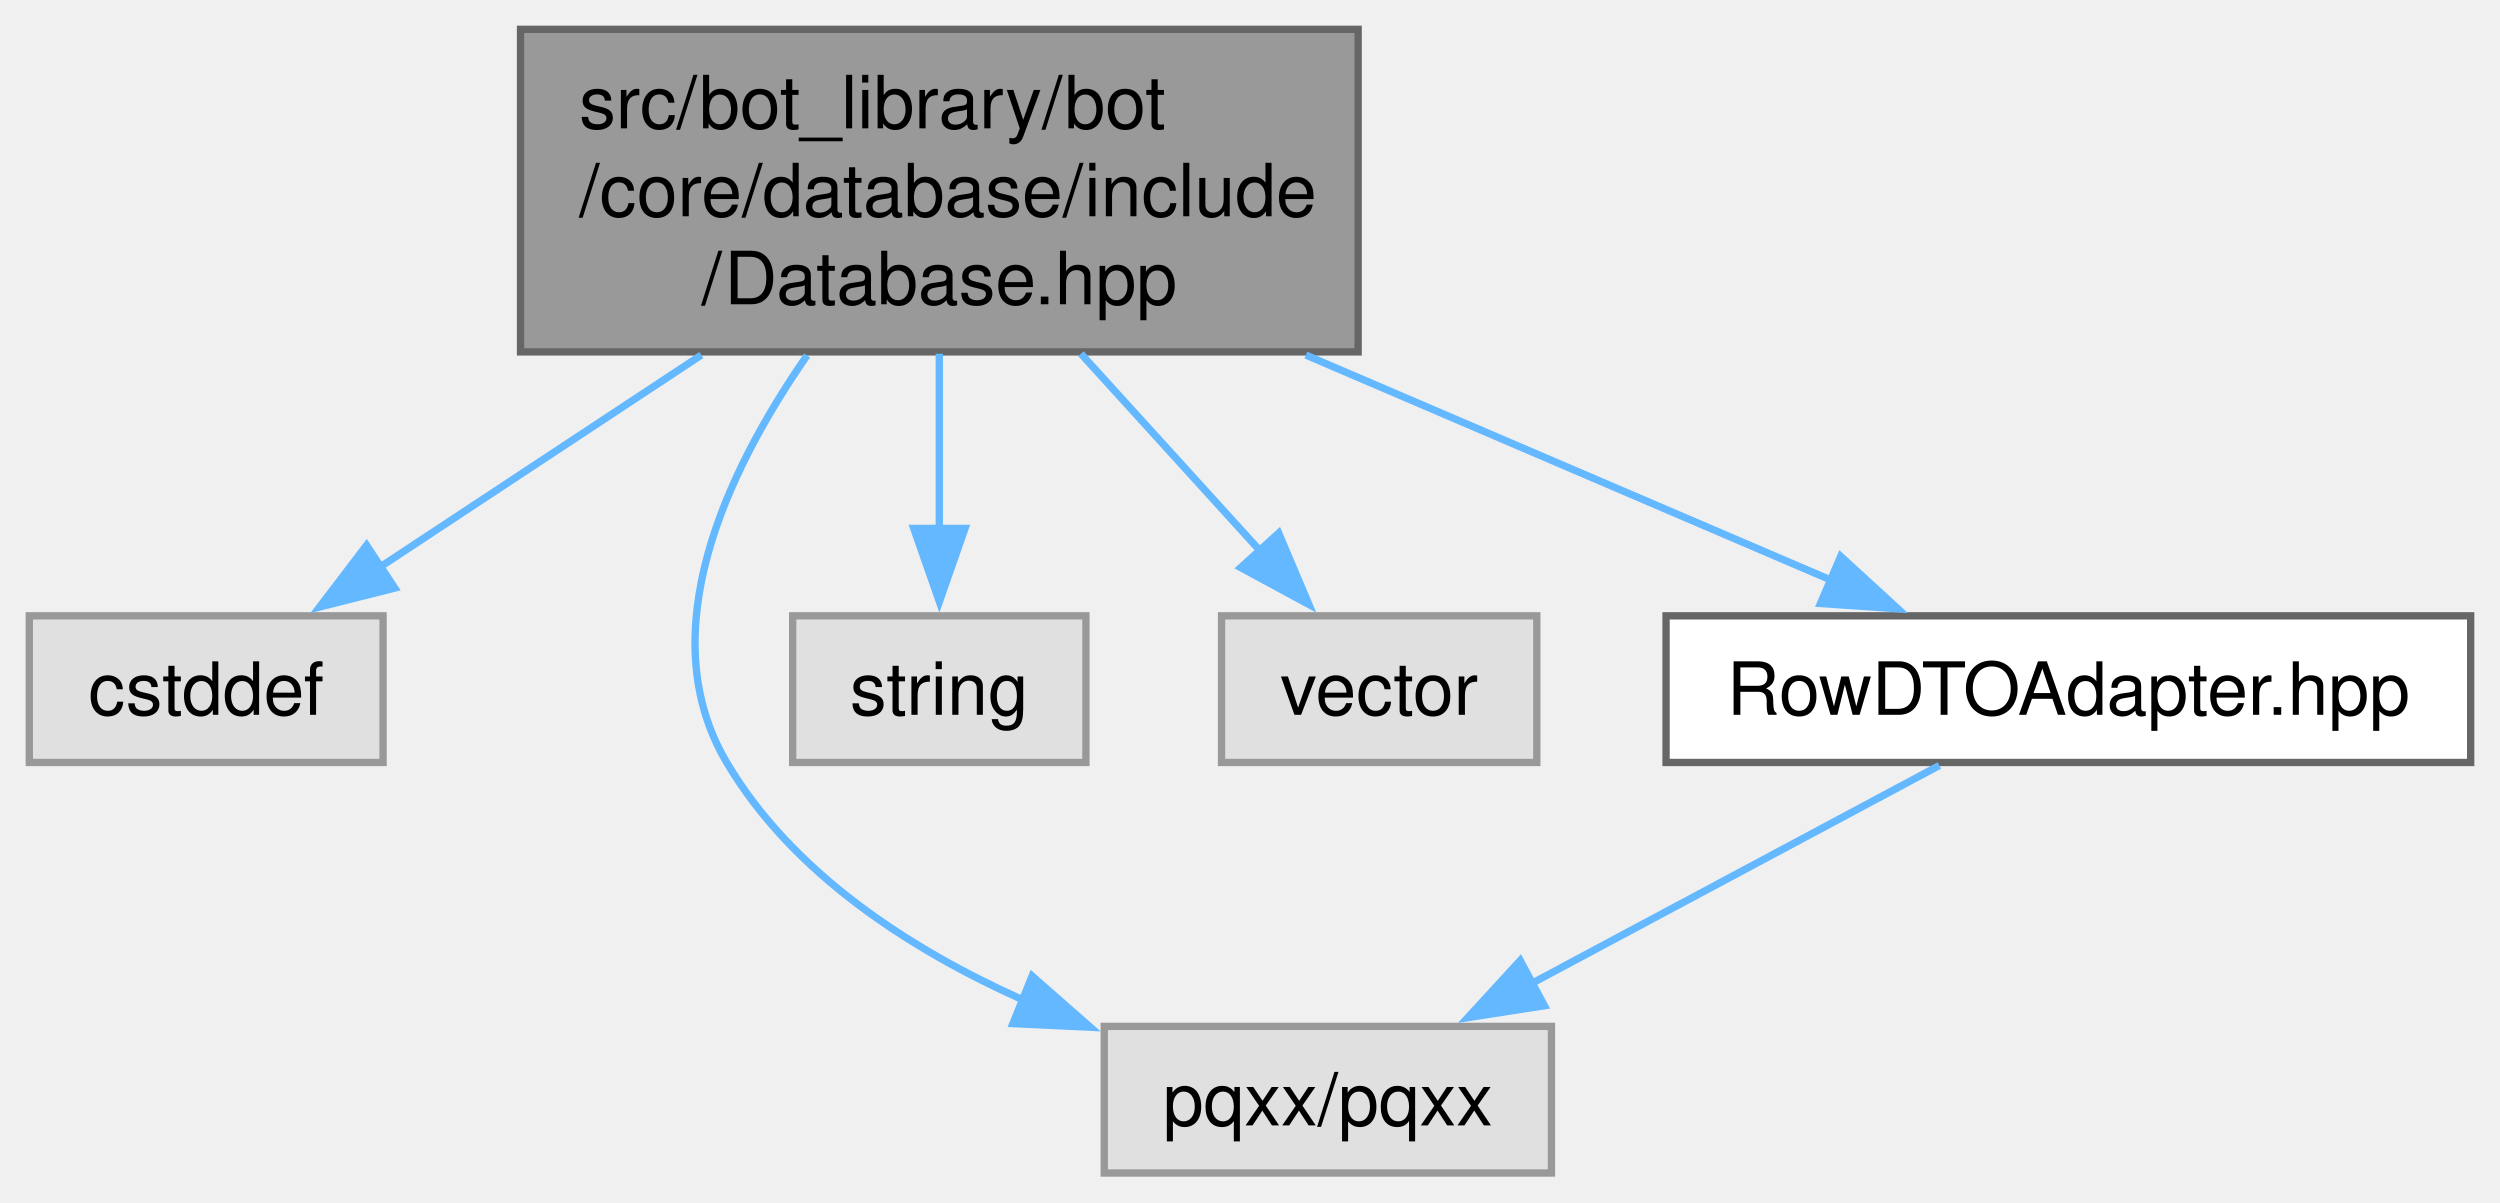
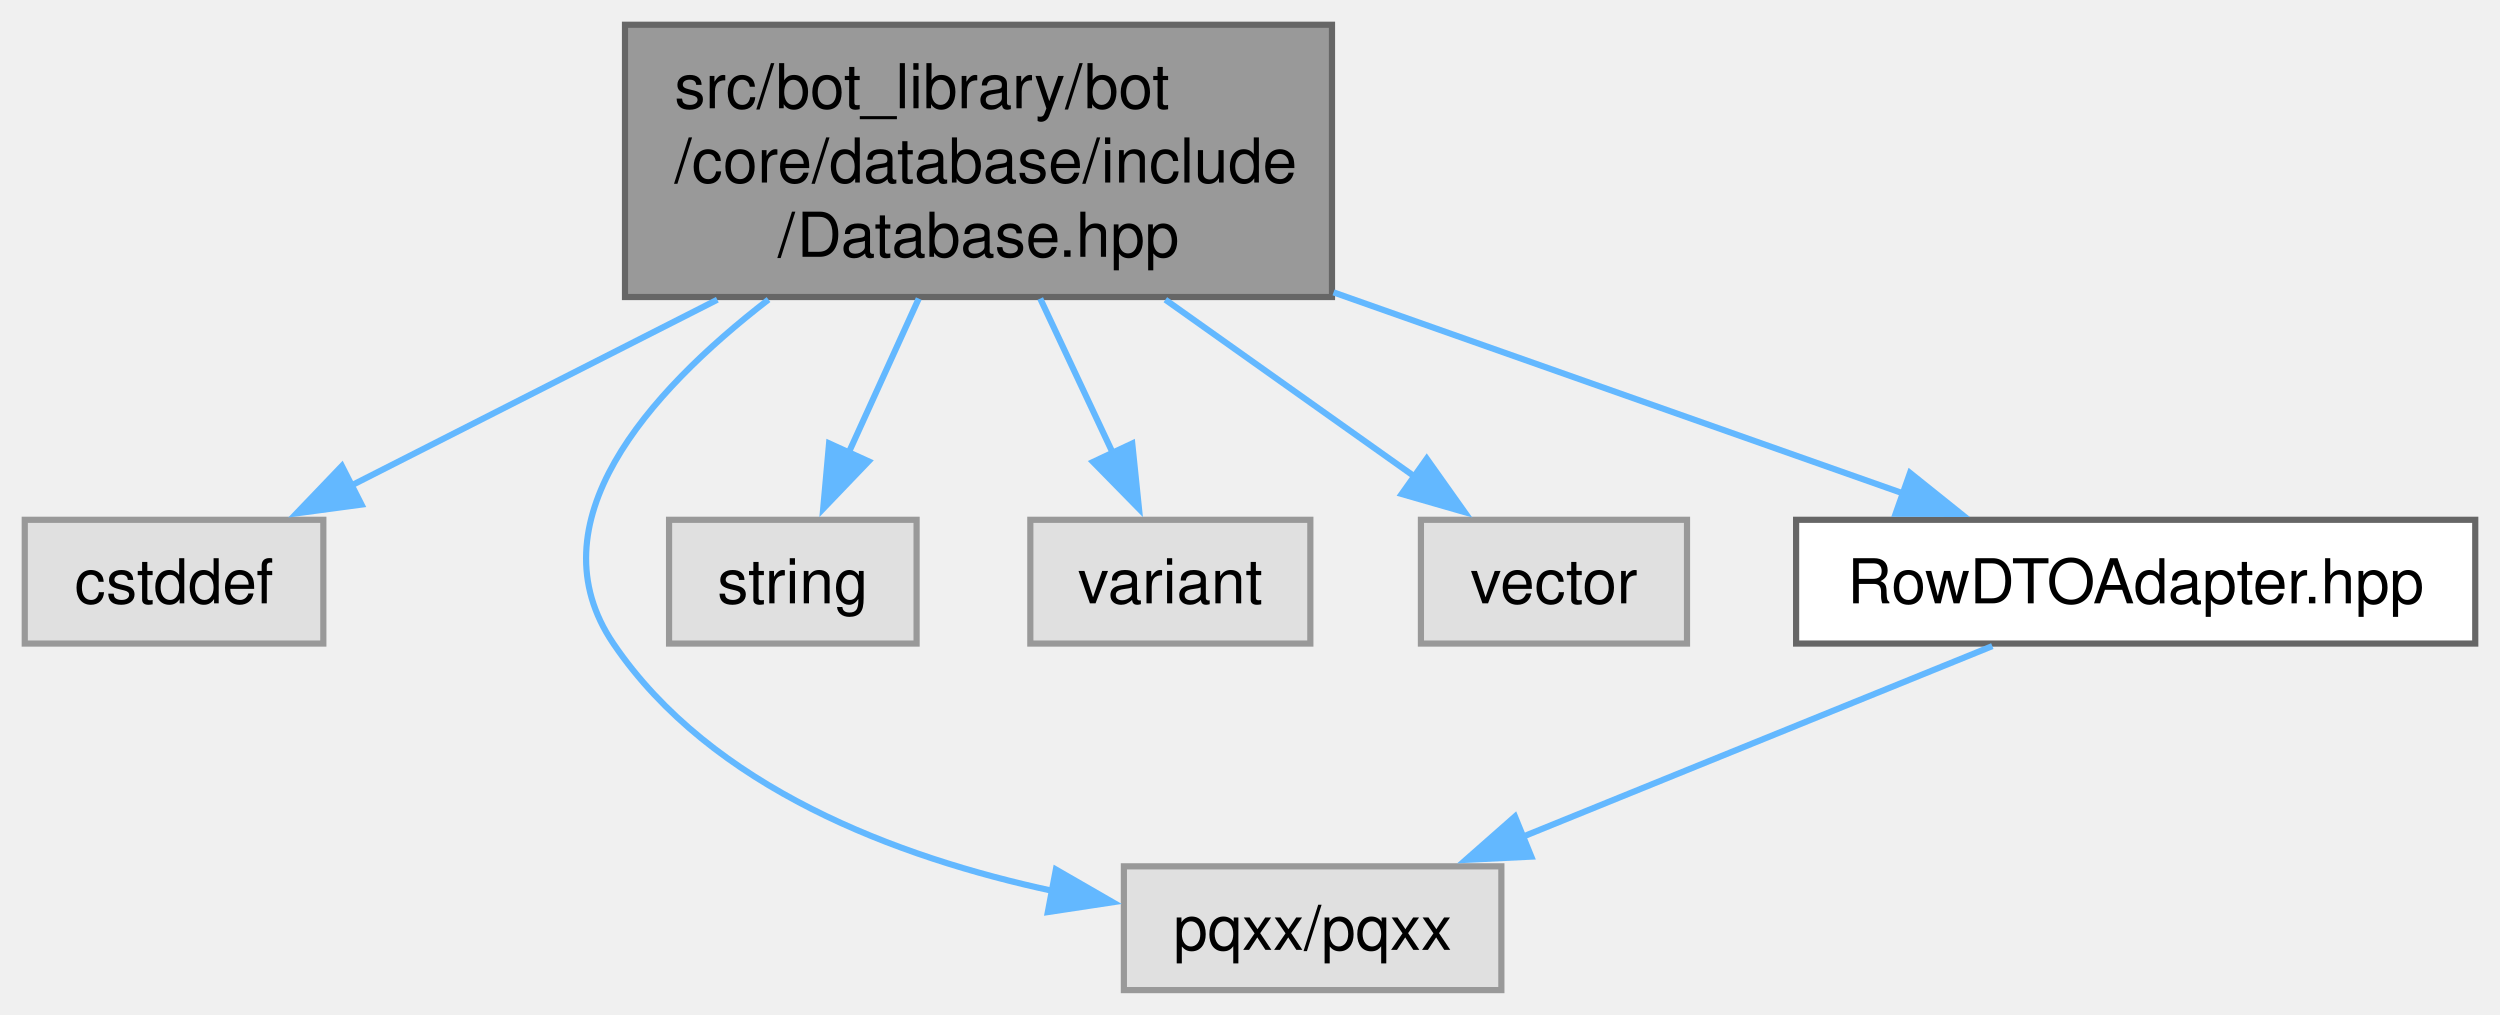
- <svg xmlns="http://www.w3.org/2000/svg" xmlns:xlink="http://www.w3.org/1999/xlink" width="341pt" height="164pt" viewBox="0.00 0.00 341.00 164.00">
+ <svg xmlns="http://www.w3.org/2000/svg" xmlns:xlink="http://www.w3.org/1999/xlink" width="404pt" height="164pt" viewBox="0.00 0.00 404.00 164.00">
  <g id="graph0" class="graph" transform="scale(1 1) rotate(0) translate(4 160)">
    <g id="Node000001" class="node">
      <g id="a_Node000001">
        <a xlink:title=" ">
-           <polygon fill="#999999" stroke="#666666" points="181.25,-156 67,-156 67,-112 181.25,-112 181.25,-156" />
-           <text text-anchor="start" x="75" y="-142.5" font-family="Helvetica,sans-Serif" font-size="10.00">src/bot_library/bot</text>
-           <text text-anchor="start" x="75" y="-130.5" font-family="Helvetica,sans-Serif" font-size="10.00">/core/database/include</text>
-           <text text-anchor="middle" x="124.12" y="-118.5" font-family="Helvetica,sans-Serif" font-size="10.00">/Database.hpp</text>
+           <polygon fill="#999999" stroke="#666666" points="211.25,-156 97,-156 97,-112 211.25,-112 211.25,-156" />
+           <text text-anchor="start" x="105" y="-142.5" font-family="Helvetica,sans-Serif" font-size="10.00">src/bot_library/bot</text>
+           <text text-anchor="start" x="105" y="-130.5" font-family="Helvetica,sans-Serif" font-size="10.00">/core/database/include</text>
+           <text text-anchor="middle" x="154.12" y="-118.5" font-family="Helvetica,sans-Serif" font-size="10.00">/Database.hpp</text>
        </a>
      </g>
    </g>
    <g id="Node000002" class="node">
      <g id="a_Node000002">
        <a xlink:title=" ">
          <polygon fill="#e0e0e0" stroke="#999999" points="48.25,-76 0,-76 0,-56 48.25,-56 48.25,-76" />
          <text text-anchor="middle" x="24.12" y="-62.5" font-family="Helvetica,sans-Serif" font-size="10.00">cstddef</text>
        </a>
      </g>
    </g>
    <g id="edge1_Node000001_Node000002" class="edge">
      <g id="a_edge1_Node000001_Node000002">
        <a xlink:title=" ">
-           <path fill="none" stroke="#63b8ff" d="M91.66,-111.57C77.3,-102.09 60.73,-91.16 47.59,-82.49" />
-           <polygon fill="#63b8ff" stroke="#63b8ff" points="49.85,-79.79 39.58,-77.2 46,-85.63 49.85,-79.79" />
+           <path fill="none" stroke="#63b8ff" d="M111.92,-111.57C92.52,-101.72 70.01,-90.3 52.65,-81.48" />
+           <polygon fill="#63b8ff" stroke="#63b8ff" points="54.42,-78.46 43.92,-77.05 51.25,-84.7 54.42,-78.46" />
        </a>
      </g>
    </g>
    <g id="Node000003" class="node">
      <g id="a_Node000003">
        <a xlink:title=" ">
-           <polygon fill="#e0e0e0" stroke="#999999" points="207.62,-20 146.62,-20 146.62,0 207.62,0 207.62,-20" />
-           <text text-anchor="middle" x="177.12" y="-6.5" font-family="Helvetica,sans-Serif" font-size="10.00">pqxx/pqxx</text>
+           <polygon fill="#e0e0e0" stroke="#999999" points="238.62,-20 177.62,-20 177.62,0 238.62,0 238.62,-20" />
+           <text text-anchor="middle" x="208.12" y="-6.5" font-family="Helvetica,sans-Serif" font-size="10.00">pqxx/pqxx</text>
        </a>
      </g>
    </g>
    <g id="edge2_Node000001_Node000003" class="edge">
      <g id="a_edge2_Node000001_Node000003">
        <a xlink:title=" ">
-           <path fill="none" stroke="#63b8ff" d="M106.08,-111.51C94.99,-95.54 84.72,-73.58 95.12,-56 104.06,-40.9 120.07,-30.53 135.58,-23.59" />
-           <polygon fill="#63b8ff" stroke="#63b8ff" points="136.78,-26.87 144.74,-19.88 134.16,-20.38 136.78,-26.87" />
+           <path fill="none" stroke="#63b8ff" d="M120.19,-111.59C100.51,-96.41 81.99,-75.37 95.12,-56 110.95,-32.66 141.02,-21.43 166.16,-16.02" />
+           <polygon fill="#63b8ff" stroke="#63b8ff" points="166.63,-19.49 175.81,-14.2 165.33,-12.61 166.63,-19.49" />
        </a>
      </g>
    </g>
    <g id="Node000004" class="node">
      <g id="a_Node000004">
        <a xlink:title=" ">
          <polygon fill="#e0e0e0" stroke="#999999" points="144.12,-76 104.12,-76 104.12,-56 144.12,-56 144.12,-76" />
          <text text-anchor="middle" x="124.12" y="-62.5" font-family="Helvetica,sans-Serif" font-size="10.00">string</text>
        </a>
      </g>
    </g>
    <g id="edge3_Node000001_Node000004" class="edge">
      <g id="a_edge3_Node000001_Node000004">
        <a xlink:title=" ">
-           <path fill="none" stroke="#63b8ff" d="M124.12,-111.75C124.12,-104.13 124.12,-95.53 124.12,-87.93" />
-           <polygon fill="#63b8ff" stroke="#63b8ff" points="127.63,-87.93 124.13,-77.93 120.63,-87.93 127.63,-87.93" />
+           <path fill="none" stroke="#63b8ff" d="M144.47,-111.75C140.83,-103.75 136.71,-94.69 133.14,-86.83" />
+           <polygon fill="#63b8ff" stroke="#63b8ff" points="136.36,-85.45 129.03,-77.8 129.98,-88.35 136.36,-85.45" />
        </a>
      </g>
    </g>
    <g id="Node000005" class="node">
      <g id="a_Node000005">
        <a xlink:title=" ">
-           <polygon fill="#e0e0e0" stroke="#999999" points="205.62,-76 162.62,-76 162.62,-56 205.62,-56 205.62,-76" />
-           <text text-anchor="middle" x="184.12" y="-62.5" font-family="Helvetica,sans-Serif" font-size="10.00">vector</text>
+           <polygon fill="#e0e0e0" stroke="#999999" points="207.75,-76 162.5,-76 162.5,-56 207.75,-56 207.75,-76" />
+           <text text-anchor="middle" x="185.12" y="-62.5" font-family="Helvetica,sans-Serif" font-size="10.00">variant</text>
        </a>
      </g>
    </g>
    <g id="edge4_Node000001_Node000005" class="edge">
      <g id="a_edge4_Node000001_Node000005">
        <a xlink:title=" ">
-           <path fill="none" stroke="#63b8ff" d="M143.44,-111.75C151.3,-103.1 160.3,-93.21 167.82,-84.93" />
-           <polygon fill="#63b8ff" stroke="#63b8ff" points="170.41,-87.29 174.54,-77.54 165.23,-82.58 170.41,-87.29" />
+           <path fill="none" stroke="#63b8ff" d="M164.1,-111.75C167.86,-103.75 172.12,-94.69 175.81,-86.83" />
+           <polygon fill="#63b8ff" stroke="#63b8ff" points="178.97,-88.33 180.06,-77.79 172.64,-85.35 178.97,-88.33" />
        </a>
      </g>
    </g>
    <g id="Node000006" class="node">
      <g id="a_Node000006">
-         <a xlink:href="RowDTOAdapter_8hpp.html" target="_top" xlink:title=" ">
-           <polygon fill="white" stroke="#666666" points="333,-76 223.25,-76 223.25,-56 333,-56 333,-76" />
-           <text text-anchor="middle" x="278.12" y="-62.5" font-family="Helvetica,sans-Serif" font-size="10.00">RowDTOAdapter.hpp</text>
+         <a xlink:title=" ">
+           <polygon fill="#e0e0e0" stroke="#999999" points="268.62,-76 225.62,-76 225.62,-56 268.62,-56 268.62,-76" />
+           <text text-anchor="middle" x="247.12" y="-62.5" font-family="Helvetica,sans-Serif" font-size="10.00">vector</text>
        </a>
      </g>
    </g>
    <g id="edge5_Node000001_Node000006" class="edge">
      <g id="a_edge5_Node000001_Node000006">
        <a xlink:title=" ">
-           <path fill="none" stroke="#63b8ff" d="M174.12,-111.57C197.65,-101.49 225.02,-89.76 245.78,-80.86" />
-           <polygon fill="#63b8ff" stroke="#63b8ff" points="247.07,-84.12 254.88,-76.96 244.31,-77.68 247.07,-84.12" />
+           <path fill="none" stroke="#63b8ff" d="M184.32,-111.57C197.41,-102.28 212.48,-91.59 224.58,-83" />
+           <polygon fill="#63b8ff" stroke="#63b8ff" points="226.56,-85.88 232.69,-77.24 222.51,-80.17 226.56,-85.88" />
        </a>
      </g>
    </g>
-     <g id="edge6_Node000006_Node000003" class="edge">
-       <g id="a_edge6_Node000006_Node000003">
+     <g id="Node000007" class="node">
+       <g id="a_Node000007">
+         <a xlink:href="RowDTOAdapter_8hpp.html" target="_top" xlink:title=" ">
+           <polygon fill="white" stroke="#666666" points="396,-76 286.25,-76 286.25,-56 396,-56 396,-76" />
+           <text text-anchor="middle" x="341.12" y="-62.5" font-family="Helvetica,sans-Serif" font-size="10.00">RowDTOAdapter.hpp</text>
+         </a>
+       </g>
+     </g>
+     <g id="edge6_Node000001_Node000007" class="edge">
+       <g id="a_edge6_Node000001_Node000007">
        <a xlink:title=" ">
-           <path fill="none" stroke="#63b8ff" d="M260.53,-55.59C245.2,-47.4 222.71,-35.37 204.94,-25.87" />
-           <polygon fill="#63b8ff" stroke="#63b8ff" points="206.66,-22.82 196.19,-21.19 203.36,-28.99 206.66,-22.82" />
+           <path fill="none" stroke="#63b8ff" d="M211.5,-112.75C241.47,-102.17 277.29,-89.53 303.67,-80.22" />
+           <polygon fill="#63b8ff" stroke="#63b8ff" points="304.66,-83.58 312.93,-76.95 302.33,-76.98 304.66,-83.58" />
+         </a>
+       </g>
+     </g>
+     <g id="edge7_Node000007_Node000003" class="edge">
+       <g id="a_edge7_Node000007_Node000003">
+         <a xlink:title=" ">
+           <path fill="none" stroke="#63b8ff" d="M317.96,-55.59C296.92,-47.05 265.63,-34.35 241.82,-24.68" />
+           <polygon fill="#63b8ff" stroke="#63b8ff" points="243.46,-21.57 232.87,-21.05 240.82,-28.05 243.46,-21.57" />
        </a>
      </g>
    </g>
  </g>
</svg>
